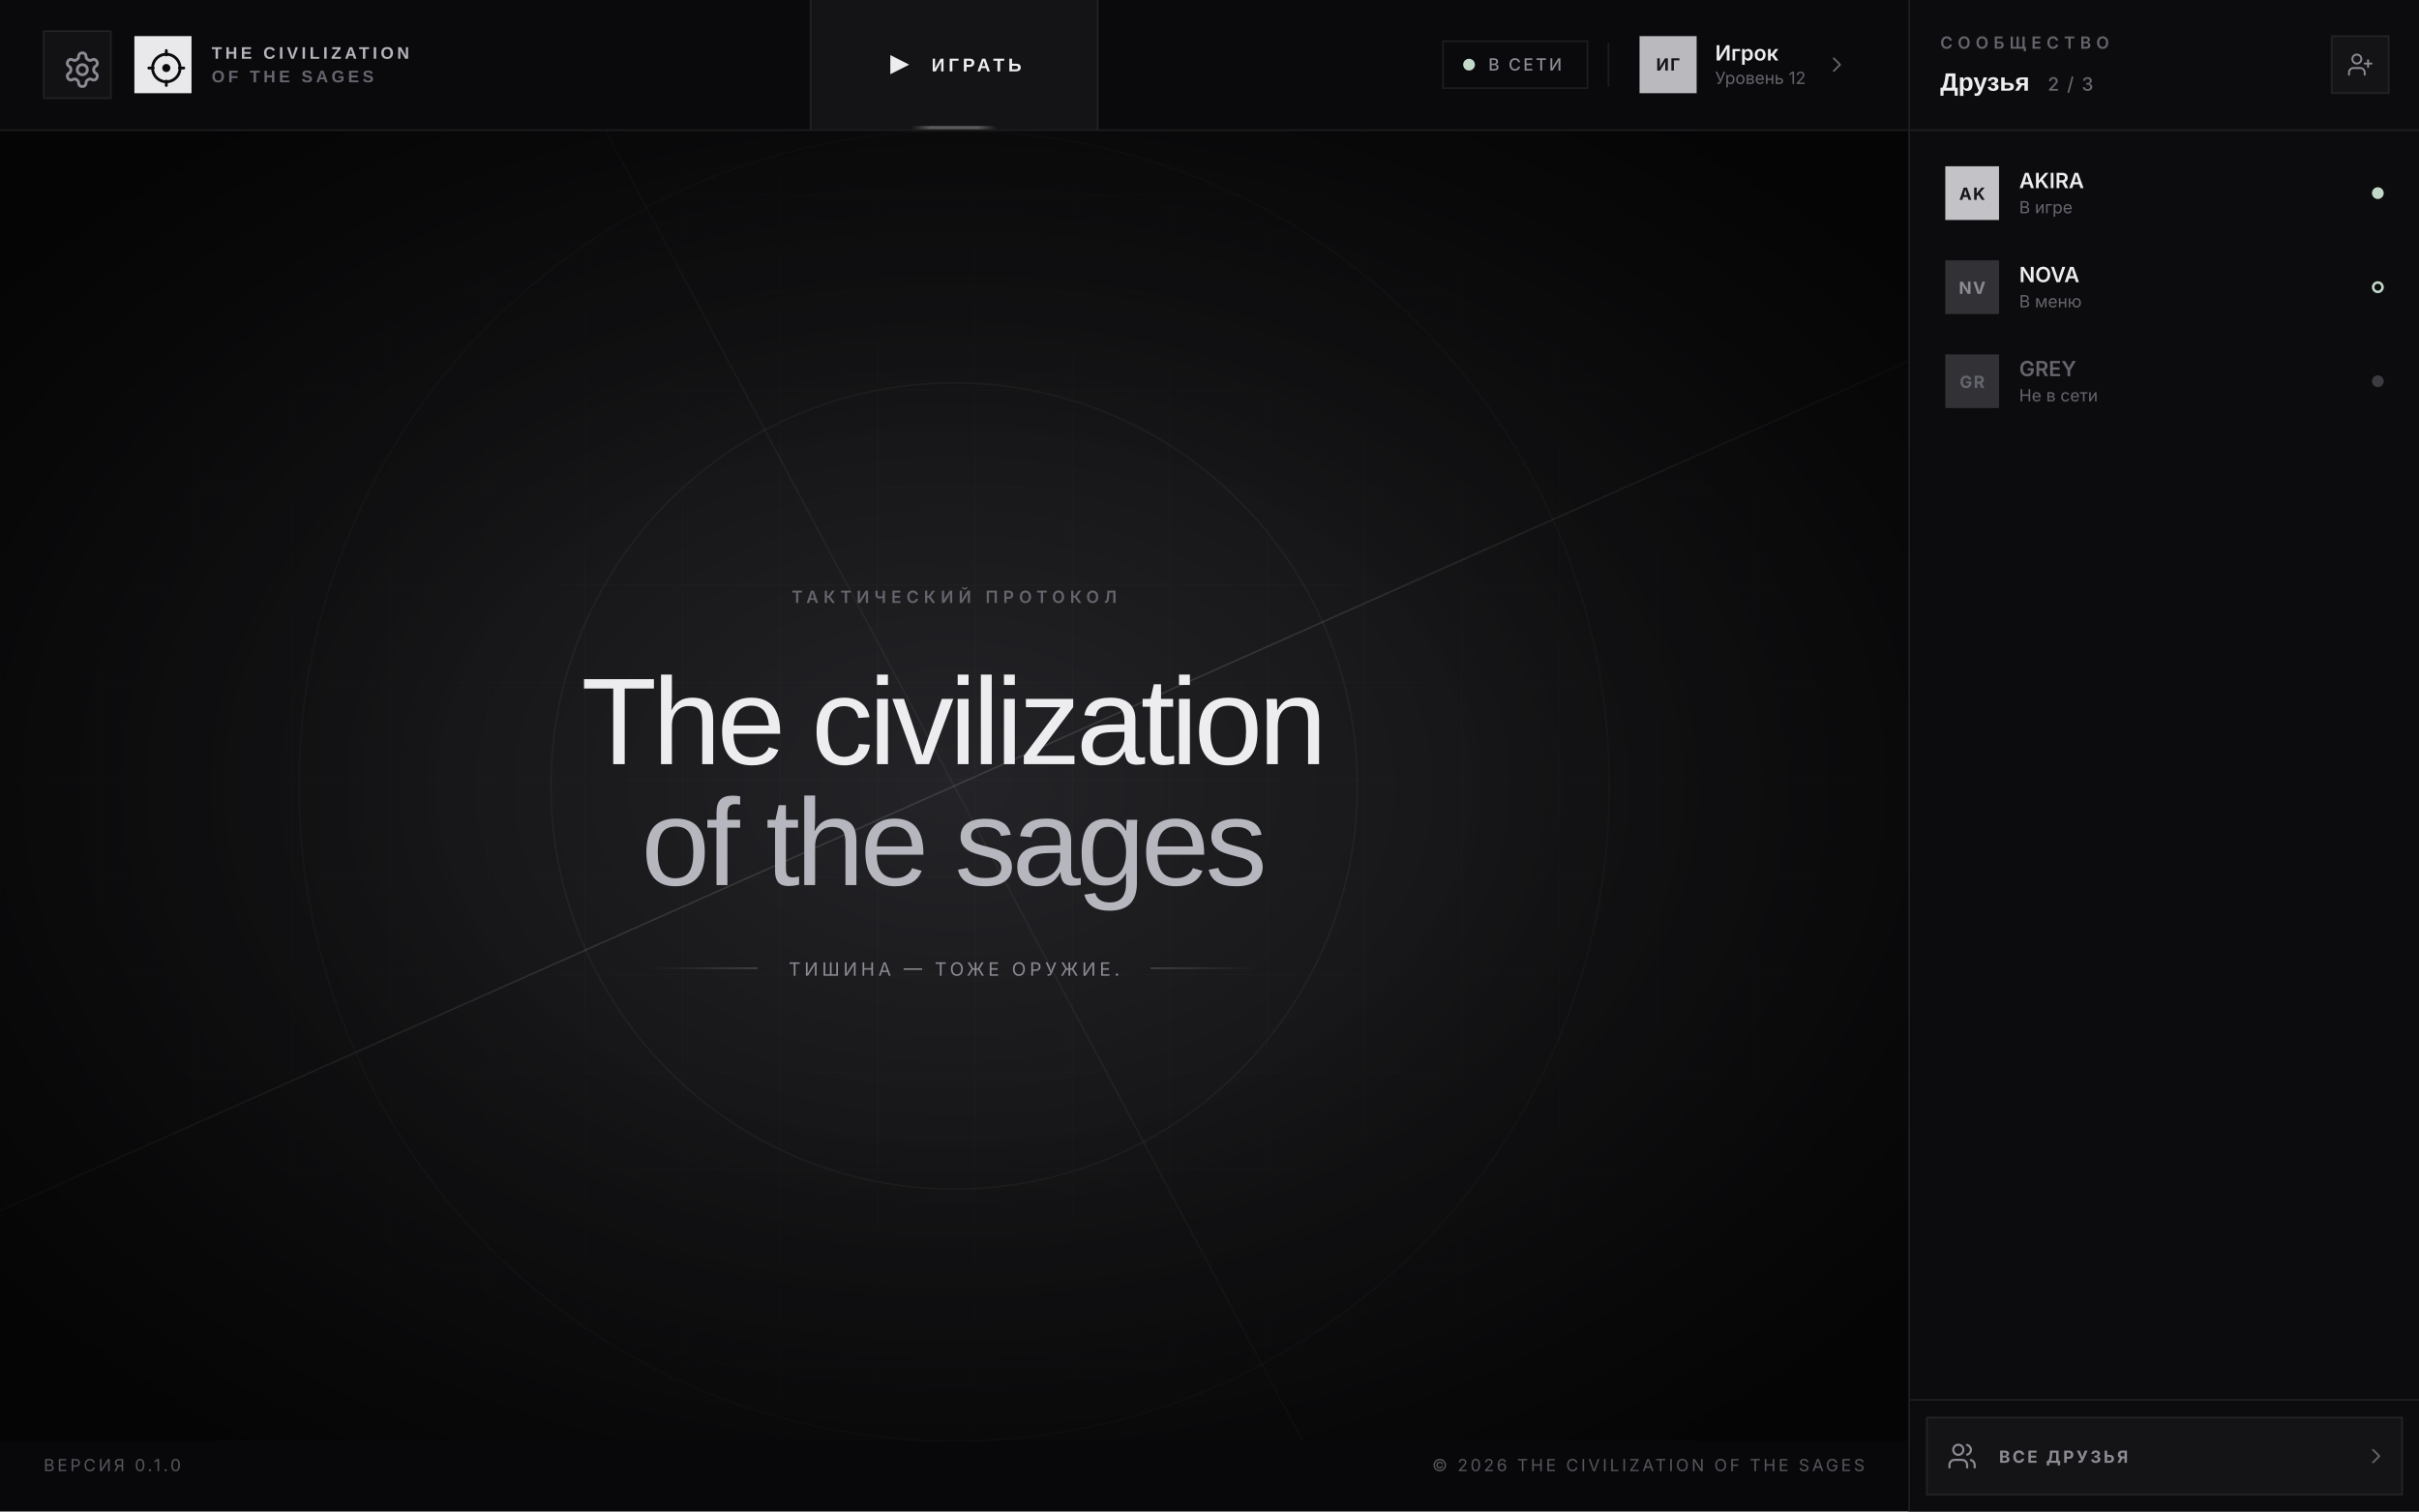
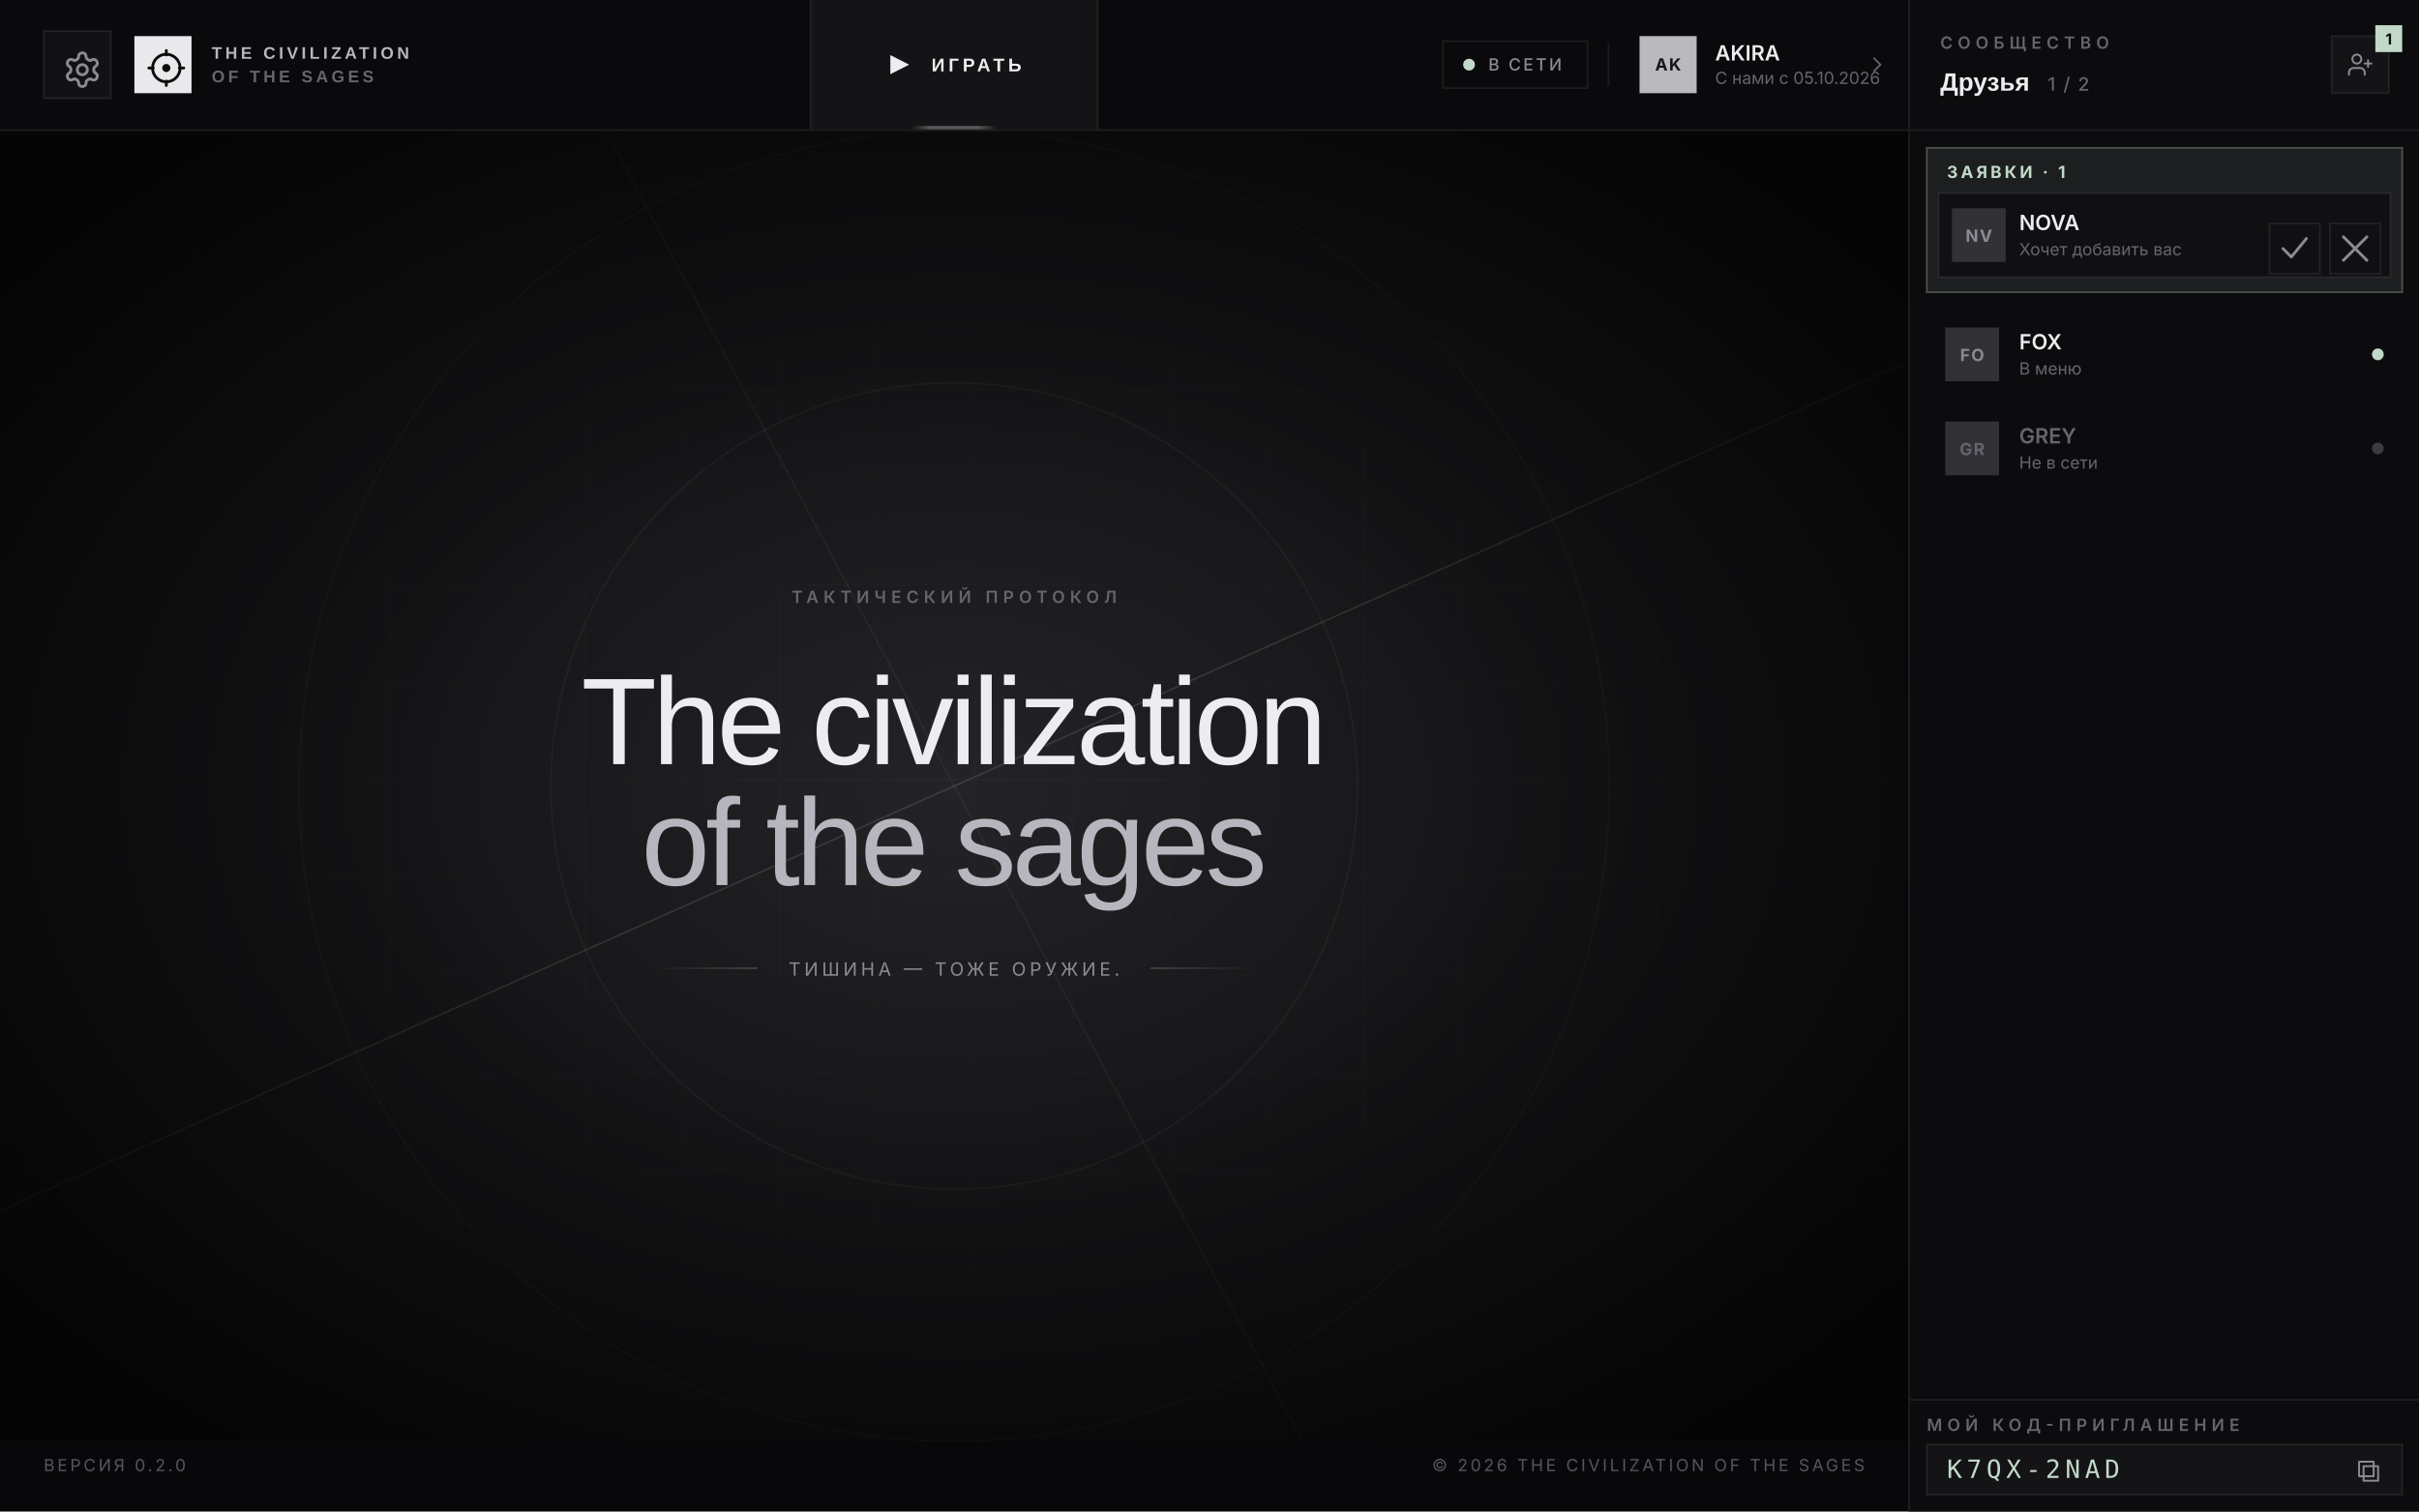
<svg xmlns="http://www.w3.org/2000/svg" width="1440" height="900" viewBox="0 0 1440 900" font-family="Inter, Arial, sans-serif">
  <defs>
    <radialGradient id="stageBg" cx="50%" cy="50%" r="68%">
      <stop offset="0" stop-color="#242428" />
      <stop offset=".44" stop-color="#151517" />
      <stop offset="1" stop-color="#0a0a0b" />
    </radialGradient>
    <radialGradient id="vignette" cx="50%" cy="50%" r="62%">
      <stop offset=".42" stop-color="#000" stop-opacity="0" />
      <stop offset="1" stop-color="#000" stop-opacity=".55" />
    </radialGradient>
    <radialGradient id="gridMask" cx="50%" cy="50%" r="68%">
      <stop offset="0" stop-color="#fff" />
      <stop offset="1" stop-color="#000" />
    </radialGradient>
    <linearGradient id="beam">
      <stop stop-color="#fff" stop-opacity="0" />
      <stop offset=".38" stop-color="#fff" stop-opacity=".11" />
      <stop offset=".62" stop-color="#fff" stop-opacity=".11" />
      <stop offset="1" stop-color="#fff" stop-opacity="0" />
    </linearGradient>
    <linearGradient id="accentL">
      <stop stop-color="#fff" stop-opacity="0" />
      <stop offset="1" stop-color="#fff" stop-opacity=".18" />
    </linearGradient>
    <linearGradient id="accentR">
      <stop stop-color="#fff" stop-opacity=".18" />
      <stop offset="1" stop-color="#fff" stop-opacity="0" />
    </linearGradient>
    <linearGradient id="playAccent">
      <stop stop-color="#ededf0" stop-opacity="0" />
      <stop offset=".22" stop-color="#ededf0" />
      <stop offset=".78" stop-color="#ededf0" />
      <stop offset="1" stop-color="#ededf0" stop-opacity="0" />
    </linearGradient>
    <pattern id="grid" width="58" height="58" patternUnits="userSpaceOnUse">
      <path d="M58 0H0V58" fill="none" stroke="#fff" stroke-opacity=".02" />
    </pattern>
    <mask id="gridFade">
      <rect y="78" width="1136" height="780" fill="url(#gridMask)" />
    </mask>
    <clipPath id="stageClip">
      <rect y="78" width="1136" height="780" />
    </clipPath>
    <g id="icoSigil" fill="none" stroke="currentColor" stroke-width="1.7" stroke-linecap="round">
      <circle cx="12" cy="12" r="8.2" />
      <circle cx="12" cy="12" r="2.4" fill="currentColor" stroke="none" />
      <path d="M12 1.6v2.6M12 19.8v2.6M1.6 12h2.6M19.8 12h2.6" />
    </g>
    <g id="icoGear" fill="none" stroke="currentColor" stroke-width="1.7" stroke-linejoin="round">
      <path d="M12.2 2h-.4a2 2 0 0 0-2 2v.2a2 2 0 0 1-1 1.7l-.4.3a2 2 0 0 1-2 0l-.2-.1a2 2 0 0 0-2.7.7l-.2.4a2 2 0 0 0 .7 2.7l.2.1a2 2 0 0 1 1 1.7v.5a2 2 0 0 1-1 1.8l-.2.1a2 2 0 0 0-.7 2.7l.2.4a2 2 0 0 0 2.7.7l.2-.1a2 2 0 0 1 2 0l.4.3a2 2 0 0 1 1 1.7v.2a2 2 0 0 0 2 2h.4a2 2 0 0 0 2-2v-.2a2 2 0 0 1 1-1.7l.4-.3a2 2 0 0 1 2 0l.2.1a2 2 0 0 0 2.7-.7l.2-.4a2 2 0 0 0-.7-2.7l-.2-.1a2 2 0 0 1-1-1.8v-.5a2 2 0 0 1 1-1.7l.2-.1a2 2 0 0 0 .7-2.7l-.2-.4a2 2 0 0 0-2.7-.7l-.2.1a2 2 0 0 1-2 0l-.4-.3a2 2 0 0 1-1-1.7V4a2 2 0 0 0-2-2Z" />
      <circle cx="12" cy="12" r="3" />
    </g>
    <g id="icoUserPlus" fill="none" stroke="currentColor" stroke-width="1.7" stroke-linecap="round" stroke-linejoin="round">
      <path d="M16 21v-2a4 4 0 0 0-4-4H6a4 4 0 0 0-4 4v2" />
      <circle cx="9" cy="7" r="4" />
      <path d="M19 8v6M22 11h-6" />
    </g>
-     <g id="icoUsers" fill="none" stroke="currentColor" stroke-width="1.7" stroke-linecap="round" stroke-linejoin="round">
-       <path d="M16 21v-2a4 4 0 0 0-4-4H6a4 4 0 0 0-4 4v2" />
-       <circle cx="9" cy="7" r="4" />
-       <path d="M22 21v-2a4 4 0 0 0-3-3.87" />
-       <path d="M16 3.13a4 4 0 0 1 0 7.75" />
+     <g id="icoCopy" fill="none" stroke="currentColor" stroke-width="1.7" stroke-linecap="round" stroke-linejoin="round">
+       <rect x="9" y="9" width="13" height="13" />
+       <rect x="5" y="5" width="13" height="13" />
    </g>
    <path id="icoChevron" d="m9 18 6-6-6-6" fill="none" stroke="currentColor" stroke-width="1.7" stroke-linecap="round" stroke-linejoin="round" />
  </defs>
  <rect width="1440" height="900" fill="#08080a" />
  <rect y="78" width="1136" height="780" fill="url(#stageBg)" />
  <rect y="78" width="1136" height="780" fill="url(#grid)" mask="url(#gridFade)" />
  <g clip-path="url(#stageClip)">
    <circle cx="568" cy="468" r="240" fill="none" stroke="#fff" stroke-opacity=".04" />
    <circle cx="568" cy="468" r="390" fill="none" stroke="#fff" stroke-opacity=".025" />
    <rect x="-284" y="467.5" width="1704" height="1" fill="url(#beam)" transform="rotate(-24 568 468)" />
    <rect x="-284" y="467.5" width="1704" height="1" fill="url(#beam)" opacity=".4" transform="rotate(62 568 468)" />
  </g>
  <rect y="78" width="1136" height="780" fill="url(#vignette)" />
  <g text-anchor="middle">
    <text x="568" y="359" font-size="10" font-weight="600" letter-spacing="3" fill="#65656e">ТАКТИЧЕСКИЙ ПРОТОКОЛ</text>
    <g font-family="Manrope, Arial, sans-serif" font-size="73.6" font-weight="500" letter-spacing="-2.58">
      <text x="568" y="455" fill="#ededf0">The civilization</text>
      <text x="568" y="527" fill="#b6b6be">of the sages</text>
    </g>
    <text x="568" y="581" font-size="11" letter-spacing="2.2" fill="#8b8b94">ТИШИНА — ТОЖЕ ОРУЖИЕ.</text>
  </g>
  <rect x="387" y="576" width="64" height="1" fill="url(#accentL)" />
  <rect x="685" y="576" width="64" height="1" fill="url(#accentR)" />
-   <text x="26" y="876" font-size="10" letter-spacing="1.6" fill="#55555d">ВЕРСИЯ 0.1.0</text>
+   <text x="26" y="876" font-size="10" letter-spacing="1.6" fill="#55555d">ВЕРСИЯ 0.2.0</text>
  <text x="1110" y="876" font-size="10" letter-spacing="1.6" text-anchor="end" fill="#55555d">© 2026 THE CIVILIZATION OF THE SAGES</text>
  <rect width="1136" height="78" fill="#0a0a0c" />
  <path d="M0 77.5h1136" stroke="#fff" stroke-opacity=".08" />
  <rect x="26" y="18.5" width="40" height="40" fill="#fff" fill-opacity=".035" stroke="#fff" stroke-opacity=".08" />
  <g transform="translate(37 29.5)" color="#8b8b94">
    <use href="#icoGear" />
  </g>
  <rect x="80" y="21.5" width="34" height="34" fill="#e9e9ec" />
  <g transform="translate(87 28.5)" color="#0b0b0d">
    <use href="#icoSigil" />
  </g>
  <g font-family="Manrope, Arial, sans-serif" font-size="10" font-weight="700" letter-spacing="2">
    <text x="126" y="35" fill="#b6b6be">THE CIVILIZATION</text>
    <text x="126" y="49" fill="#65656e">OF THE SAGES</text>
  </g>
  <rect x="482.5" width="171" height="77" fill="#fff" fill-opacity=".042" />
  <path d="M482.5 0v77M653.5 0v77" stroke="#fff" stroke-opacity=".08" />
  <rect x="542.5" y="75" width="51" height="2" fill="url(#playAccent)" opacity=".32" />
  <path d="m530 32.8 11.2 5.7-11.2 5.7Z" fill="#ededf0" />
  <text x="554.5" y="42.5" font-family="Manrope, Arial, sans-serif" font-size="11" font-weight="700" letter-spacing="2.2" fill="#ededf0">ИГРАТЬ</text>
  <rect x="859" y="24.5" width="86" height="28" fill="none" stroke="#fff" stroke-opacity=".08" />
  <circle cx="874.5" cy="38.5" r="3.5" fill="#c2d9c9" />
  <text x="886" y="42" font-size="10" font-weight="500" letter-spacing="1.4" fill="#8b8b94">В СЕТИ</text>
  <rect x="957" y="25.5" width="1" height="26" fill="#fff" fill-opacity=".08" />
  <rect x="976" y="21.5" width="34" height="34" fill="#b9b9be" />
-   <text x="993" y="42" font-size="10" font-weight="700" letter-spacing=".8" text-anchor="middle" fill="#16161a">ИГ</text>
-   <text x="1021" y="36" font-size="12.5" font-weight="600" fill="#ededf0">Игрок</text>
-   <text x="1021" y="50" font-size="10" fill="#65656e">Уровень 12</text>
-   <g transform="translate(1086 31)" color="#65656e">
+   <text x="993" y="42" font-size="10" font-weight="700" letter-spacing=".8" text-anchor="middle" fill="#16161a">AK</text>
+   <text x="1021" y="36" font-size="12.5" font-weight="600" fill="#ededf0">AKIRA</text>
+   <text x="1021" y="50" font-size="10" fill="#65656e">С нами с 05.10.2026</text>
+   <g transform="translate(1110 31)" color="#65656e">
    <use href="#icoChevron" transform="scale(.625)" />
  </g>
  <rect x="1136" width="304" height="900" fill="#0c0c0e" />
  <path d="M1136.5 0v900M1137 77.5h303" stroke="#fff" stroke-opacity=".08" />
  <text x="1155" y="29" font-size="10" font-weight="600" letter-spacing="3" fill="#65656e">СООБЩЕСТВО</text>
  <text x="1155" y="54" font-family="Manrope, Arial, sans-serif" font-size="15" font-weight="700" fill="#ededf0">Друзья</text>
-   <text x="1219" y="54" font-size="11" font-weight="500" letter-spacing=".88" fill="#65656e">2 / 3</text>
+   <text x="1219" y="54" font-size="11" font-weight="500" letter-spacing=".88" fill="#65656e">1 / 2</text>
  <rect x="1388" y="21.5" width="34" height="34" fill="#fff" fill-opacity=".035" stroke="#fff" stroke-opacity=".08" />
  <g transform="translate(1397 30.5)" color="#8b8b94">
    <use href="#icoUserPlus" transform="scale(.667)" />
  </g>
+   <rect x="1414" y="15" width="16" height="16" fill="#c2d9c9" />
+   <text x="1422" y="26.5" font-size="9" font-weight="700" text-anchor="middle" fill="#0b0b0d">1</text>
+   <rect x="1147" y="88" width="283" height="86" fill="#c2d9c9" fill-opacity=".09" stroke="#c2d9c9" stroke-opacity=".32" />
+   <text x="1159" y="106" font-size="10" font-weight="700" letter-spacing="1.8" fill="#c2d9c9">ЗАЯВКИ · 1</text>
+   <rect x="1154" y="115" width="269" height="50" fill="#101013" stroke="#fff" stroke-opacity=".08" />
+   <rect x="1162" y="124" width="32" height="32" fill="#313136" />
+   <text x="1178" y="144" font-size="10" font-weight="700" letter-spacing=".8" text-anchor="middle" fill="#8b8b94">NV</text>
+   <text x="1202" y="137" font-size="12.5" font-weight="600" fill="#ededf0">NOVA</text>
+   <text x="1202" y="152" font-size="10" fill="#65656e">Хочет добавить вас</text>
+   <rect x="1351" y="133" width="30" height="30" fill="none" stroke="#fff" stroke-opacity=".08" />
+   <path d="m1359 148 5 5 9-11" fill="none" stroke="#8b8b94" stroke-width="1.7" stroke-linecap="round" stroke-linejoin="round" />
+   <rect x="1387" y="133" width="30" height="30" fill="none" stroke="#fff" stroke-opacity=".08" />
+   <path d="m1395 141 14 14m0-14-14 14" fill="none" stroke="#8b8b94" stroke-width="1.7" stroke-linecap="round" />
  <g font-size="12.5" font-weight="600">
-     <rect x="1158" y="99" width="32" height="32" fill="#c3c3c7" />
-     <text x="1174" y="119" font-size="10" font-weight="700" letter-spacing=".8" text-anchor="middle" fill="#16161a">AK</text>
-     <text x="1202" y="112" fill="#ededf0">AKIRA</text>
-     <text x="1202" y="127" font-size="10" font-weight="400" fill="#65656e">В игре</text>
-     <circle cx="1415.5" cy="115" r="3.5" fill="#c2d9c9" />
-     <rect x="1158" y="155" width="32" height="32" fill="#313136" />
-     <text x="1174" y="175" font-size="10" font-weight="700" letter-spacing=".8" text-anchor="middle" fill="#8b8b94">NV</text>
-     <text x="1202" y="168" fill="#ededf0">NOVA</text>
-     <text x="1202" y="183" font-size="10" font-weight="400" fill="#65656e">В меню</text>
-     <circle cx="1415.5" cy="171" r="2.8" fill="none" stroke="#c2d9c9" stroke-width="1.5" />
-     <rect x="1158" y="211" width="32" height="32" fill="#313136" />
-     <text x="1174" y="231" font-size="10" font-weight="700" letter-spacing=".8" text-anchor="middle" fill="#65656e">GR</text>
-     <text x="1202" y="224" fill="#65656e">GREY</text>
-     <text x="1202" y="239" font-size="10" font-weight="400" fill="#65656e">Не в сети</text>
-     <circle cx="1415.5" cy="227" r="3.5" fill="#3b3b41" />
+     <rect x="1158" y="195" width="32" height="32" fill="#313136" />
+     <text x="1174" y="215" font-size="10" font-weight="700" letter-spacing=".8" text-anchor="middle" fill="#8b8b94">FO</text>
+     <text x="1202" y="208" fill="#ededf0">FOX</text>
+     <text x="1202" y="223" font-size="10" font-weight="400" fill="#65656e">В меню</text>
+     <circle cx="1415.5" cy="211" r="3.5" fill="#c2d9c9" />
+     <rect x="1158" y="251" width="32" height="32" fill="#313136" />
+     <text x="1174" y="271" font-size="10" font-weight="700" letter-spacing=".8" text-anchor="middle" fill="#65656e">GR</text>
+     <text x="1202" y="264" fill="#65656e">GREY</text>
+     <text x="1202" y="279" font-size="10" font-weight="400" fill="#65656e">Не в сети</text>
+     <circle cx="1415.5" cy="267" r="3.5" fill="#3b3b41" />
  </g>
  <path d="M1137 833.5h303" stroke="#fff" stroke-opacity=".08" />
-   <rect x="1147" y="844" width="283" height="46" fill="#fff" fill-opacity=".035" stroke="#fff" stroke-opacity=".08" />
-   <g transform="translate(1159 858)" color="#8b8b94">
-     <use href="#icoUsers" transform="scale(.75)" />
-   </g>
-   <text x="1190" y="871" font-size="10" font-weight="700" letter-spacing="1.4" fill="#8b8b94">ВСЕ ДРУЗЬЯ</text>
-   <g transform="translate(1407 859.5)" color="#65656e">
-     <use href="#icoChevron" transform="scale(.625)" />
+   <text x="1147" y="852" font-size="10" font-weight="600" letter-spacing="3" fill="#65656e">МОЙ КОД-ПРИГЛАШЕНИЕ</text>
+   <rect x="1147" y="860" width="283" height="30" fill="#fff" fill-opacity=".035" stroke="#fff" stroke-opacity=".08" />
+   <text x="1159" y="880" font-size="15" letter-spacing="2.7" fill="#c2d9c9" font-family="Menlo, Consolas, monospace">K7QX-2NAD</text>
+   <g transform="translate(1401 867)" color="#8b8b94">
+     <use href="#icoCopy" transform="scale(.667)" />
  </g>
</svg>
